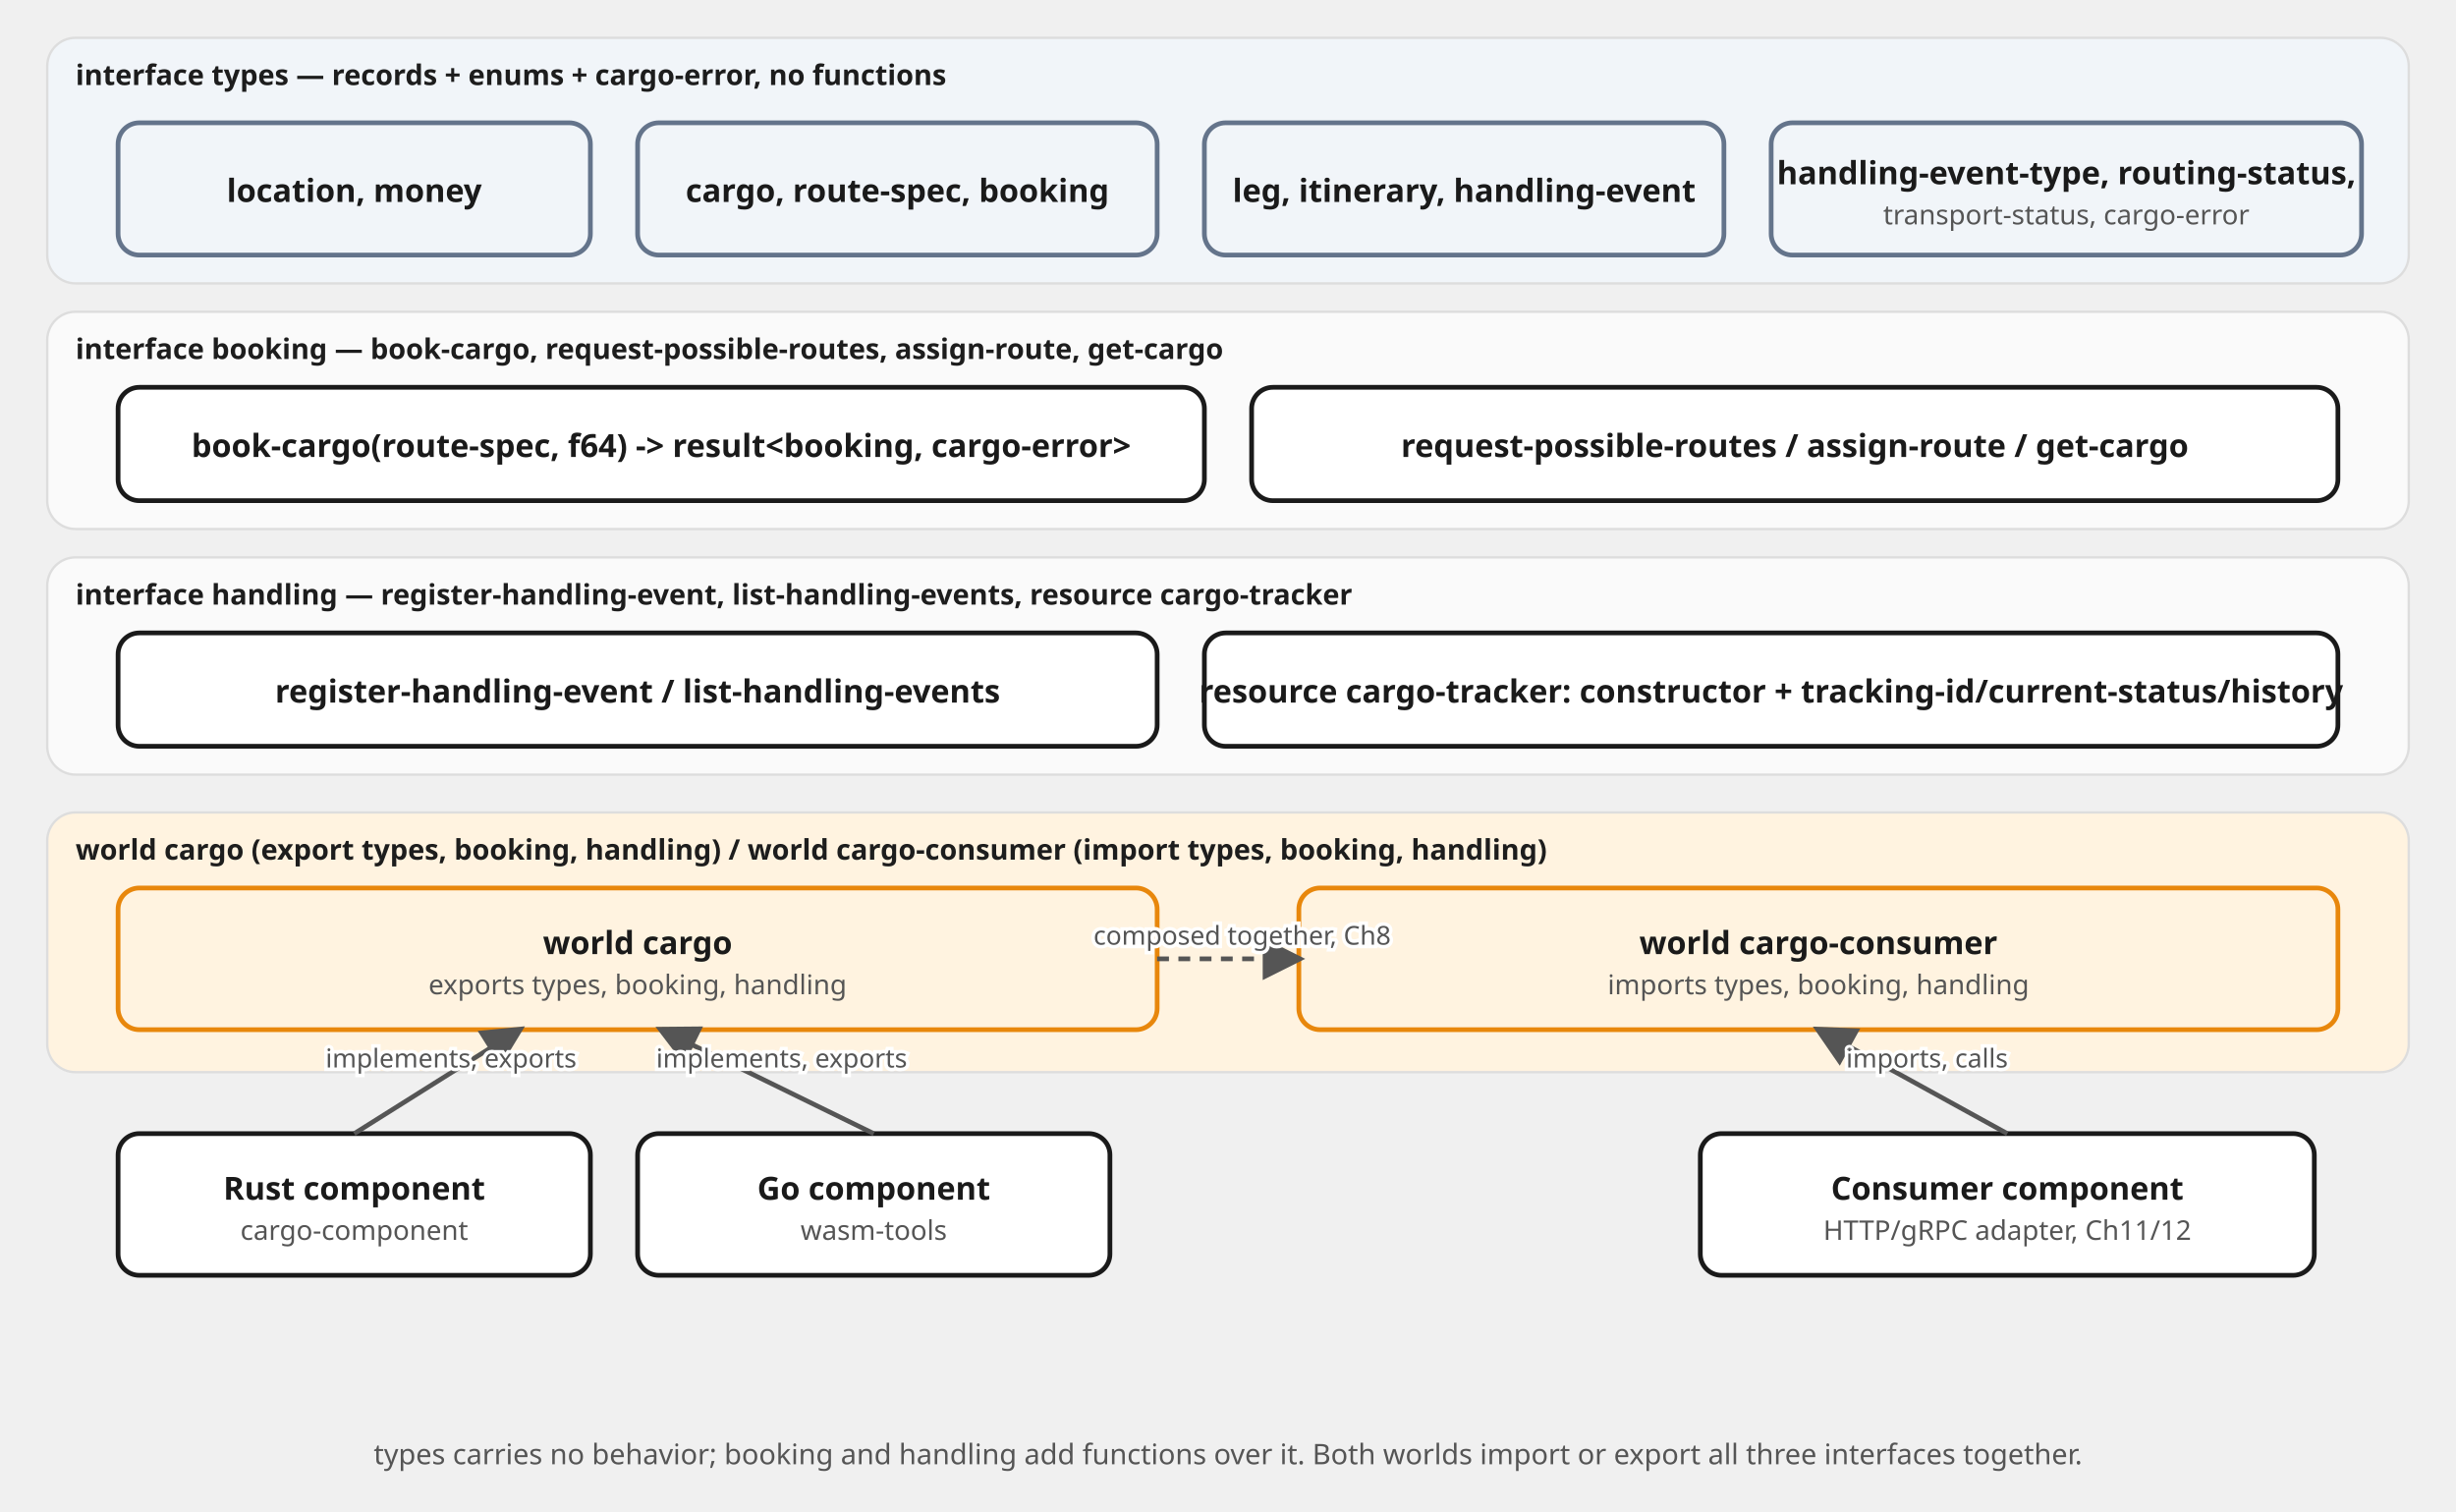
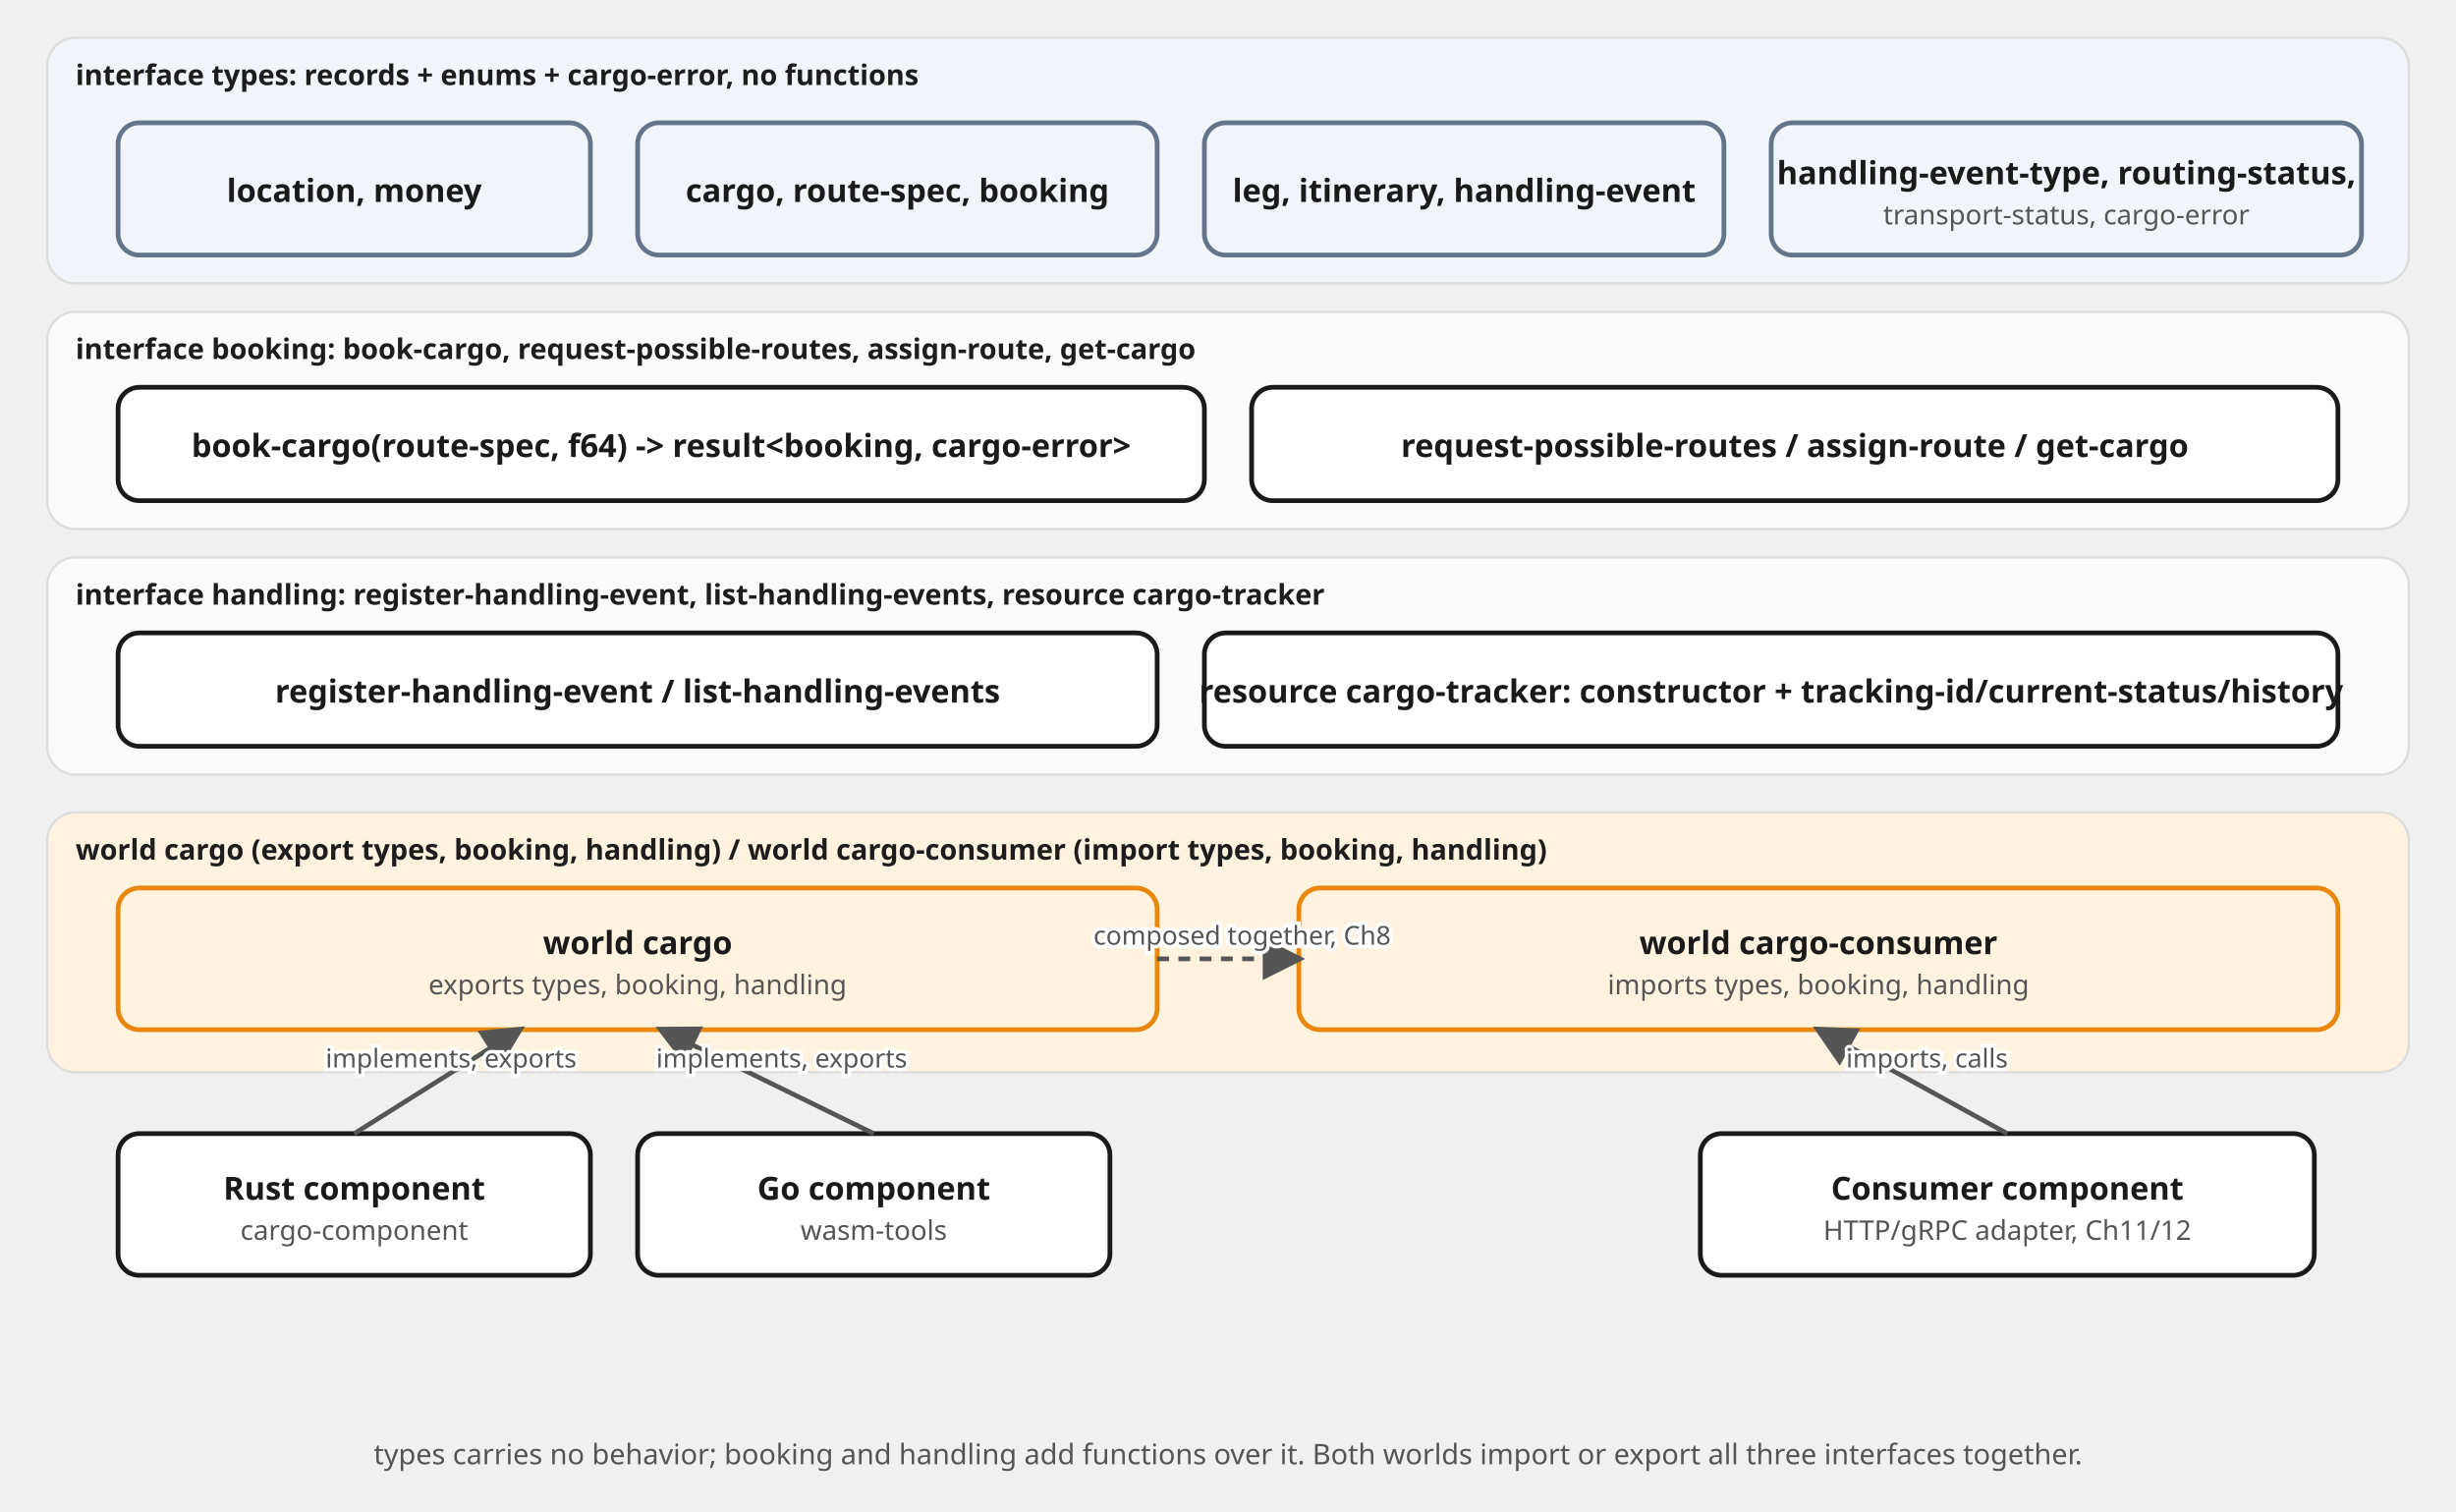
<svg xmlns="http://www.w3.org/2000/svg" viewBox="0 0 1040 640" font-family="'Red Hat Text', system-ui, sans-serif" role="img">
  <defs>
    <marker id="a" viewBox="0 0 10 10" refX="8.5" refY="5" markerWidth="9" markerHeight="9" orient="auto-start-reverse">
      <path d="M0,0 L10,5 L0,10 z" fill="#555" />
    </marker>
    <marker id="am" viewBox="0 0 10 10" refX="8.5" refY="5" markerWidth="9" markerHeight="9" orient="auto-start-reverse">
      <path d="M0,0 L10,5 L0,10 z" fill="#e8870c" />
    </marker>
  </defs>
  <rect x="20" y="16" width="1000" height="104" rx="12" fill="#f1f5f9" stroke="#ddd" />
-   <text x="32" y="36" font-size="12" font-weight="700" fill="#1d1d1d">interface types — records + enums + cargo-error, no functions</text>
+   <text x="32" y="36" font-size="12" font-weight="700" fill="#1d1d1d">interface types: records + enums + cargo-error, no functions</text>
  <rect x="20" y="132" width="1000" height="92" rx="12" fill="#fafafa" stroke="#ddd" />
-   <text x="32" y="152" font-size="12" font-weight="700" fill="#1d1d1d">interface booking — book-cargo, request-possible-routes, assign-route, get-cargo</text>
+   <text x="32" y="152" font-size="12" font-weight="700" fill="#1d1d1d">interface booking: book-cargo, request-possible-routes, assign-route, get-cargo</text>
  <rect x="20" y="236" width="1000" height="92" rx="12" fill="#fafafa" stroke="#ddd" />
-   <text x="32" y="256" font-size="12" font-weight="700" fill="#1d1d1d">interface handling — register-handling-event, list-handling-events, resource cargo-tracker</text>
+   <text x="32" y="256" font-size="12" font-weight="700" fill="#1d1d1d">interface handling: register-handling-event, list-handling-events, resource cargo-tracker</text>
  <rect x="20" y="344" width="1000" height="110" rx="12" fill="#fff3e0" stroke="#ddd" />
  <text x="32" y="364" font-size="12" font-weight="700" fill="#1d1d1d">world cargo (export types, booking, handling) / world cargo-consumer (import types, booking, handling)</text>
  <rect x="50" y="52" width="200" height="56" rx="9" fill="#f1f5f9" stroke="#64748b" stroke-width="2" />
  <text x="150.0" y="85.5" font-size="13.5" font-weight="700" fill="#1a1a1a" text-anchor="middle">location, money</text>
  <rect x="270" y="52" width="220" height="56" rx="9" fill="#f1f5f9" stroke="#64748b" stroke-width="2" />
  <text x="380.0" y="85.5" font-size="13.5" font-weight="700" fill="#1a1a1a" text-anchor="middle">cargo, route-spec, booking</text>
  <rect x="510" y="52" width="220" height="56" rx="9" fill="#f1f5f9" stroke="#64748b" stroke-width="2" />
  <text x="620.0" y="85.5" font-size="13.5" font-weight="700" fill="#1a1a1a" text-anchor="middle">leg, itinerary, handling-event</text>
  <rect x="750" y="52" width="250" height="56" rx="9" fill="#f1f5f9" stroke="#64748b" stroke-width="2" />
  <text x="875.0" y="78.0" font-size="13.5" font-weight="700" fill="#1a1a1a" text-anchor="middle">handling-event-type, routing-status,</text>
  <text x="875.0" y="95.0" font-size="11.5" fill="#555555" text-anchor="middle">transport-status, cargo-error</text>
  <rect x="50" y="164" width="460" height="48" rx="9" fill="#ffffff" stroke="#1a1a1a" stroke-width="2" />
  <text x="280.0" y="193.5" font-size="13.5" font-weight="700" fill="#1a1a1a" text-anchor="middle">book-cargo(route-spec, f64) -&gt; result&lt;booking, cargo-error&gt;</text>
  <rect x="530" y="164" width="460" height="48" rx="9" fill="#ffffff" stroke="#1a1a1a" stroke-width="2" />
  <text x="760.0" y="193.5" font-size="13.5" font-weight="700" fill="#1a1a1a" text-anchor="middle">request-possible-routes / assign-route / get-cargo</text>
  <rect x="50" y="268" width="440" height="48" rx="9" fill="#ffffff" stroke="#1a1a1a" stroke-width="2" />
  <text x="270.0" y="297.5" font-size="13.5" font-weight="700" fill="#1a1a1a" text-anchor="middle">register-handling-event / list-handling-events</text>
  <rect x="510" y="268" width="480" height="48" rx="9" fill="#ffffff" stroke="#1a1a1a" stroke-width="2" />
  <text x="750.0" y="297.5" font-size="13.5" font-weight="700" fill="#1a1a1a" text-anchor="middle">resource cargo-tracker: constructor + tracking-id/current-status/history</text>
  <rect x="50" y="376" width="440" height="60" rx="9" fill="#fff3e0" stroke="#e8870c" stroke-width="2" />
  <text x="270.0" y="404.0" font-size="13.5" font-weight="700" fill="#1a1a1a" text-anchor="middle">world cargo</text>
  <text x="270.0" y="421.0" font-size="11.5" fill="#555555" text-anchor="middle">exports types, booking, handling</text>
  <rect x="550" y="376" width="440" height="60" rx="9" fill="#fff3e0" stroke="#e8870c" stroke-width="2" />
  <text x="770.0" y="404.0" font-size="13.5" font-weight="700" fill="#1a1a1a" text-anchor="middle">world cargo-consumer</text>
  <text x="770.0" y="421.0" font-size="11.5" fill="#555555" text-anchor="middle">imports types, booking, handling</text>
  <rect x="50" y="480" width="200" height="60" rx="9" fill="#ffffff" stroke="#1a1a1a" stroke-width="2" />
  <text x="150.0" y="508.0" font-size="13.5" font-weight="700" fill="#1a1a1a" text-anchor="middle">Rust component</text>
  <text x="150.0" y="525.0" font-size="11.5" fill="#555555" text-anchor="middle">cargo-component</text>
  <rect x="270" y="480" width="200" height="60" rx="9" fill="#ffffff" stroke="#1a1a1a" stroke-width="2" />
  <text x="370.0" y="508.0" font-size="13.5" font-weight="700" fill="#1a1a1a" text-anchor="middle">Go component</text>
  <text x="370.0" y="525.0" font-size="11.5" fill="#555555" text-anchor="middle">wasm-tools</text>
  <rect x="720" y="480" width="260" height="60" rx="9" fill="#ffffff" stroke="#1a1a1a" stroke-width="2" />
  <text x="850.0" y="508.0" font-size="13.5" font-weight="700" fill="#1a1a1a" text-anchor="middle">Consumer component</text>
  <text x="850.0" y="525.0" font-size="11.5" fill="#555555" text-anchor="middle">HTTP/gRPC adapter, Ch11/12</text>
  <path d="M150,480 L220,436" fill="none" stroke="#555" stroke-width="2" marker-end="url(#a)" />
  <text x="191.0" y="452.0" font-size="11" fill="#ffffff" stroke="#ffffff" stroke-width="3" paint-order="stroke" text-anchor="middle">implements, exports</text>
  <text x="191.0" y="452.0" font-size="11" fill="#555" text-anchor="middle">implements, exports</text>
  <path d="M370,480 L280,436" fill="none" stroke="#555" stroke-width="2" marker-end="url(#a)" />
  <text x="331.0" y="452.0" font-size="11" fill="#ffffff" stroke="#ffffff" stroke-width="3" paint-order="stroke" text-anchor="middle">implements, exports</text>
  <text x="331.0" y="452.0" font-size="11" fill="#555" text-anchor="middle">implements, exports</text>
  <path d="M850,480 L770,436" fill="none" stroke="#555" stroke-width="2" marker-end="url(#a)" />
  <text x="816.0" y="452.0" font-size="11" fill="#ffffff" stroke="#ffffff" stroke-width="3" paint-order="stroke" text-anchor="middle">imports, calls</text>
  <text x="816.0" y="452.0" font-size="11" fill="#555" text-anchor="middle">imports, calls</text>
  <path d="M490,406 L550,406" fill="none" stroke="#555" stroke-width="2" stroke-dasharray="5 4" marker-end="url(#a)" />
  <text x="526.0" y="400.0" font-size="11" fill="#ffffff" stroke="#ffffff" stroke-width="3" paint-order="stroke" text-anchor="middle">composed together, Ch8</text>
  <text x="526.0" y="400.0" font-size="11" fill="#555" text-anchor="middle">composed together, Ch8</text>
  <text x="520" y="620" font-size="12" fill="#555555" text-anchor="middle">types carries no behavior; booking and handling add functions over it. Both worlds import or export all three interfaces together.</text>
</svg>
